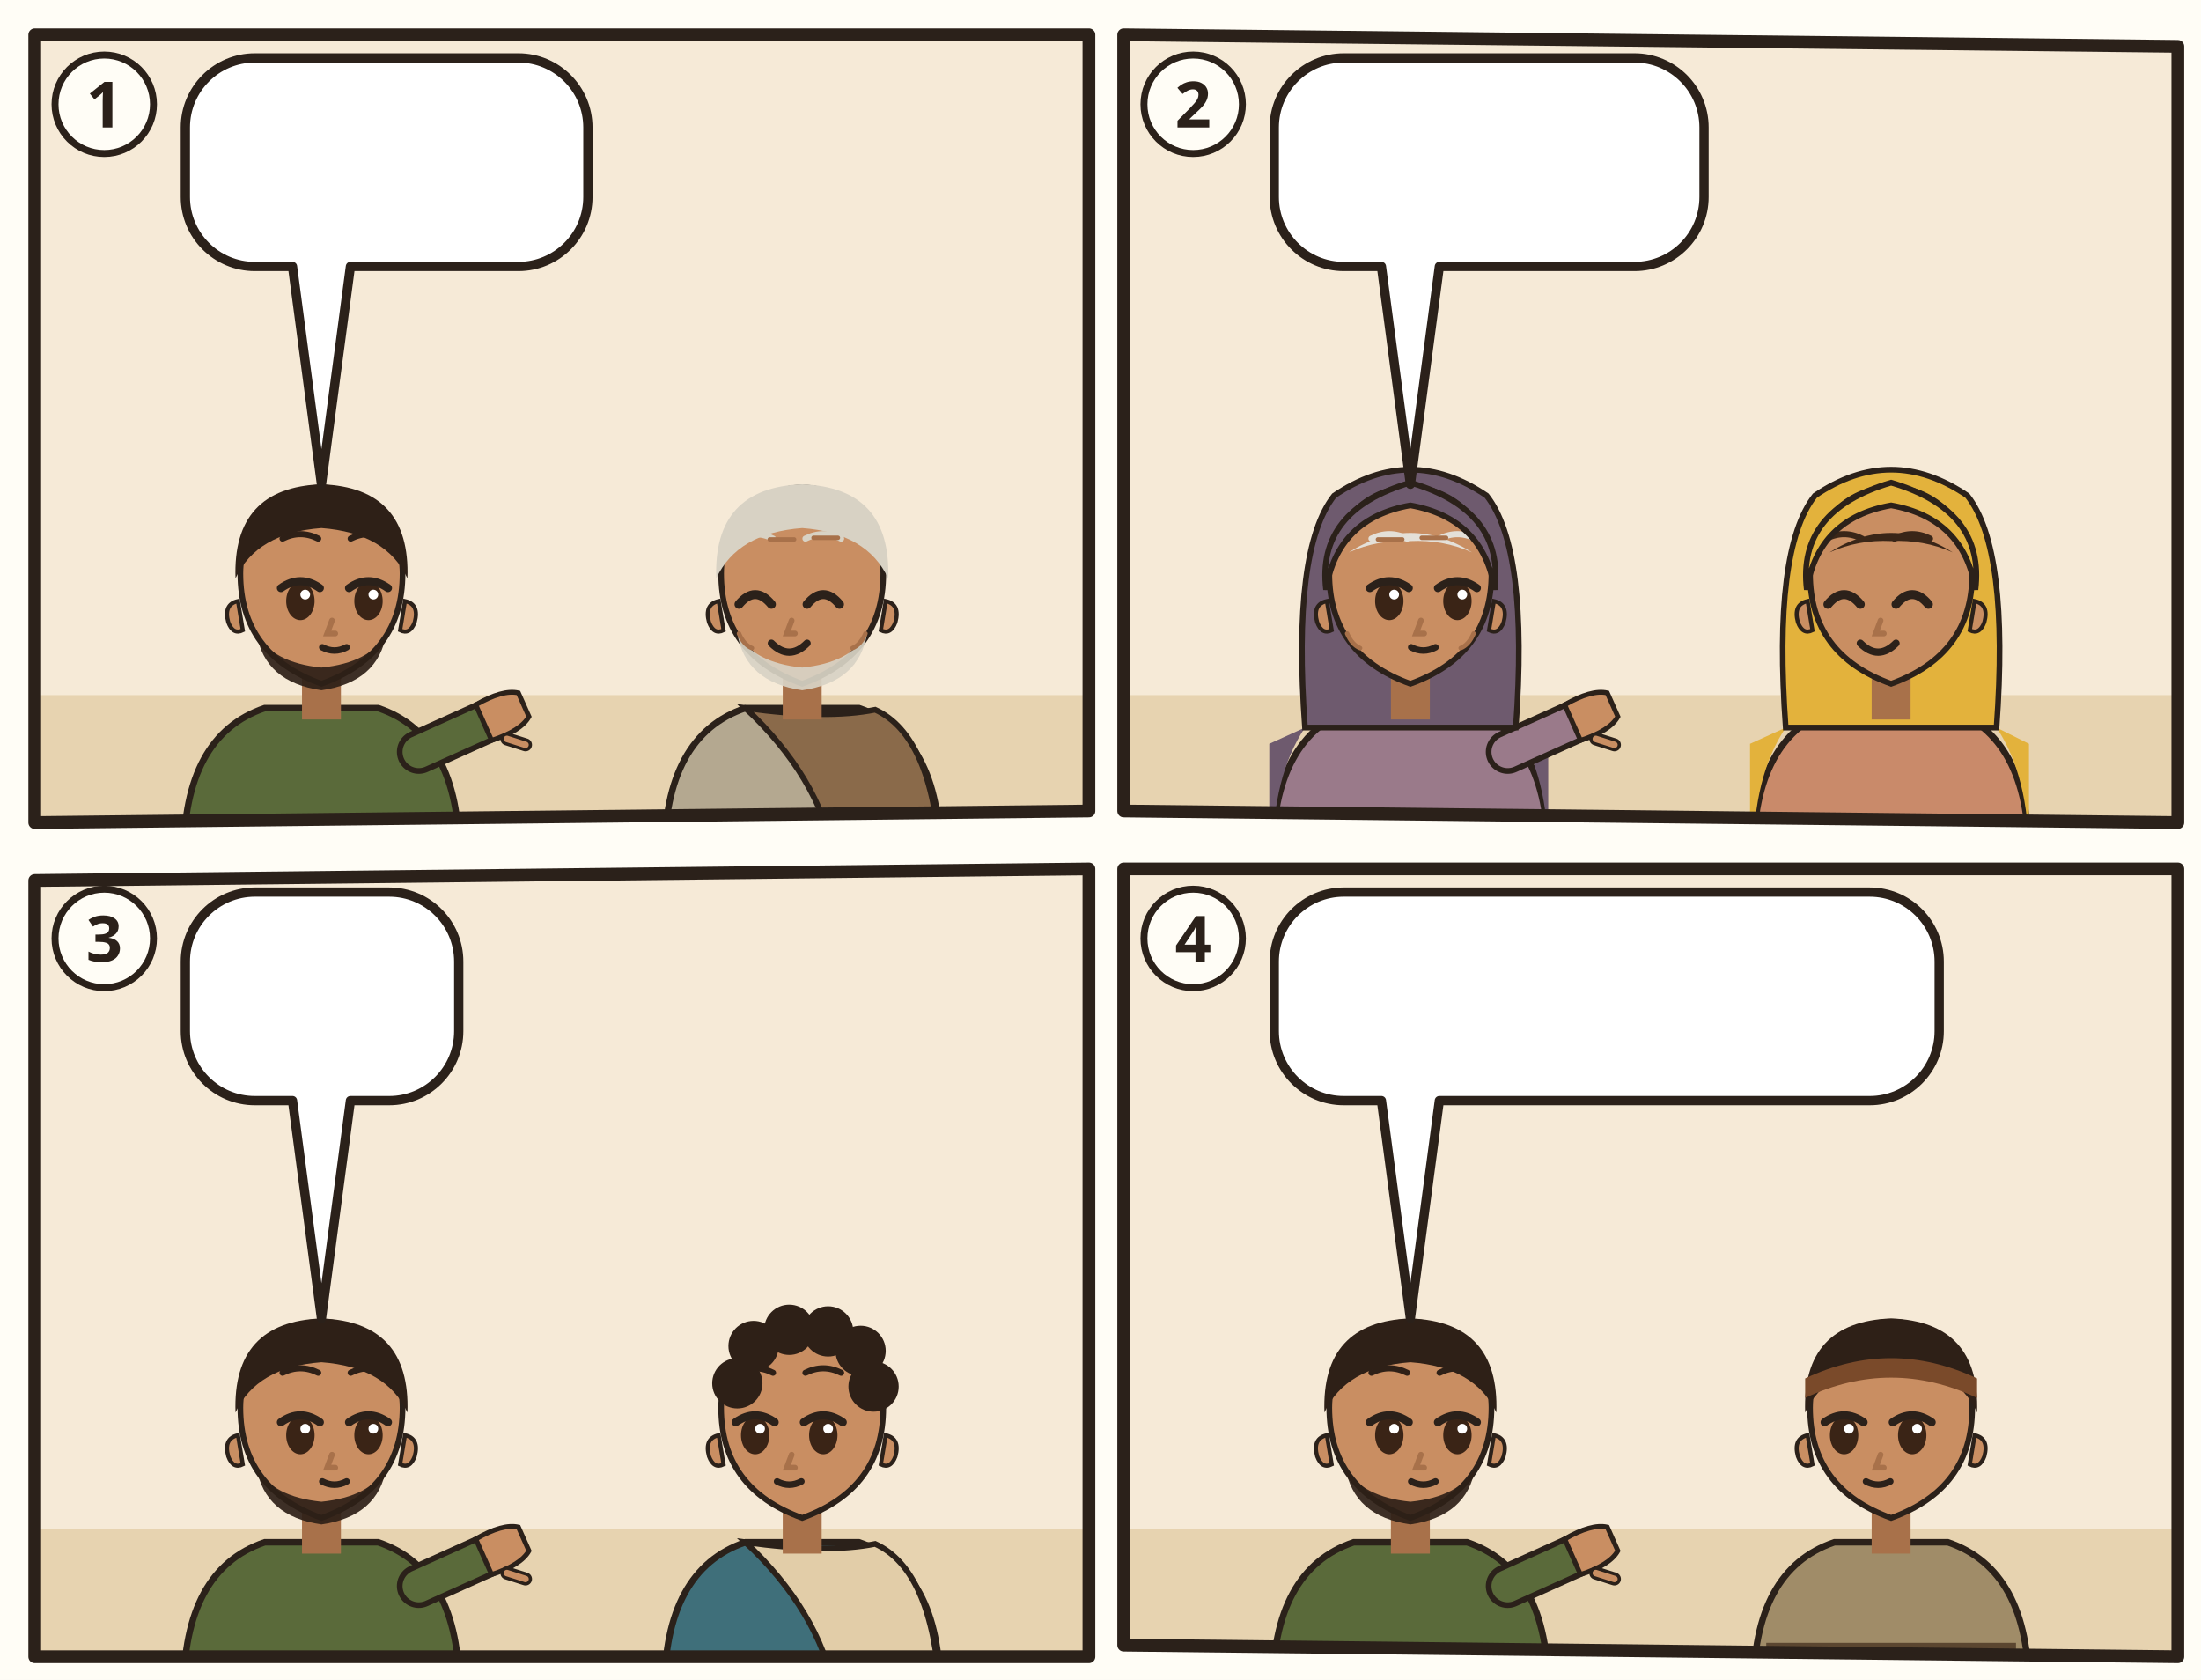
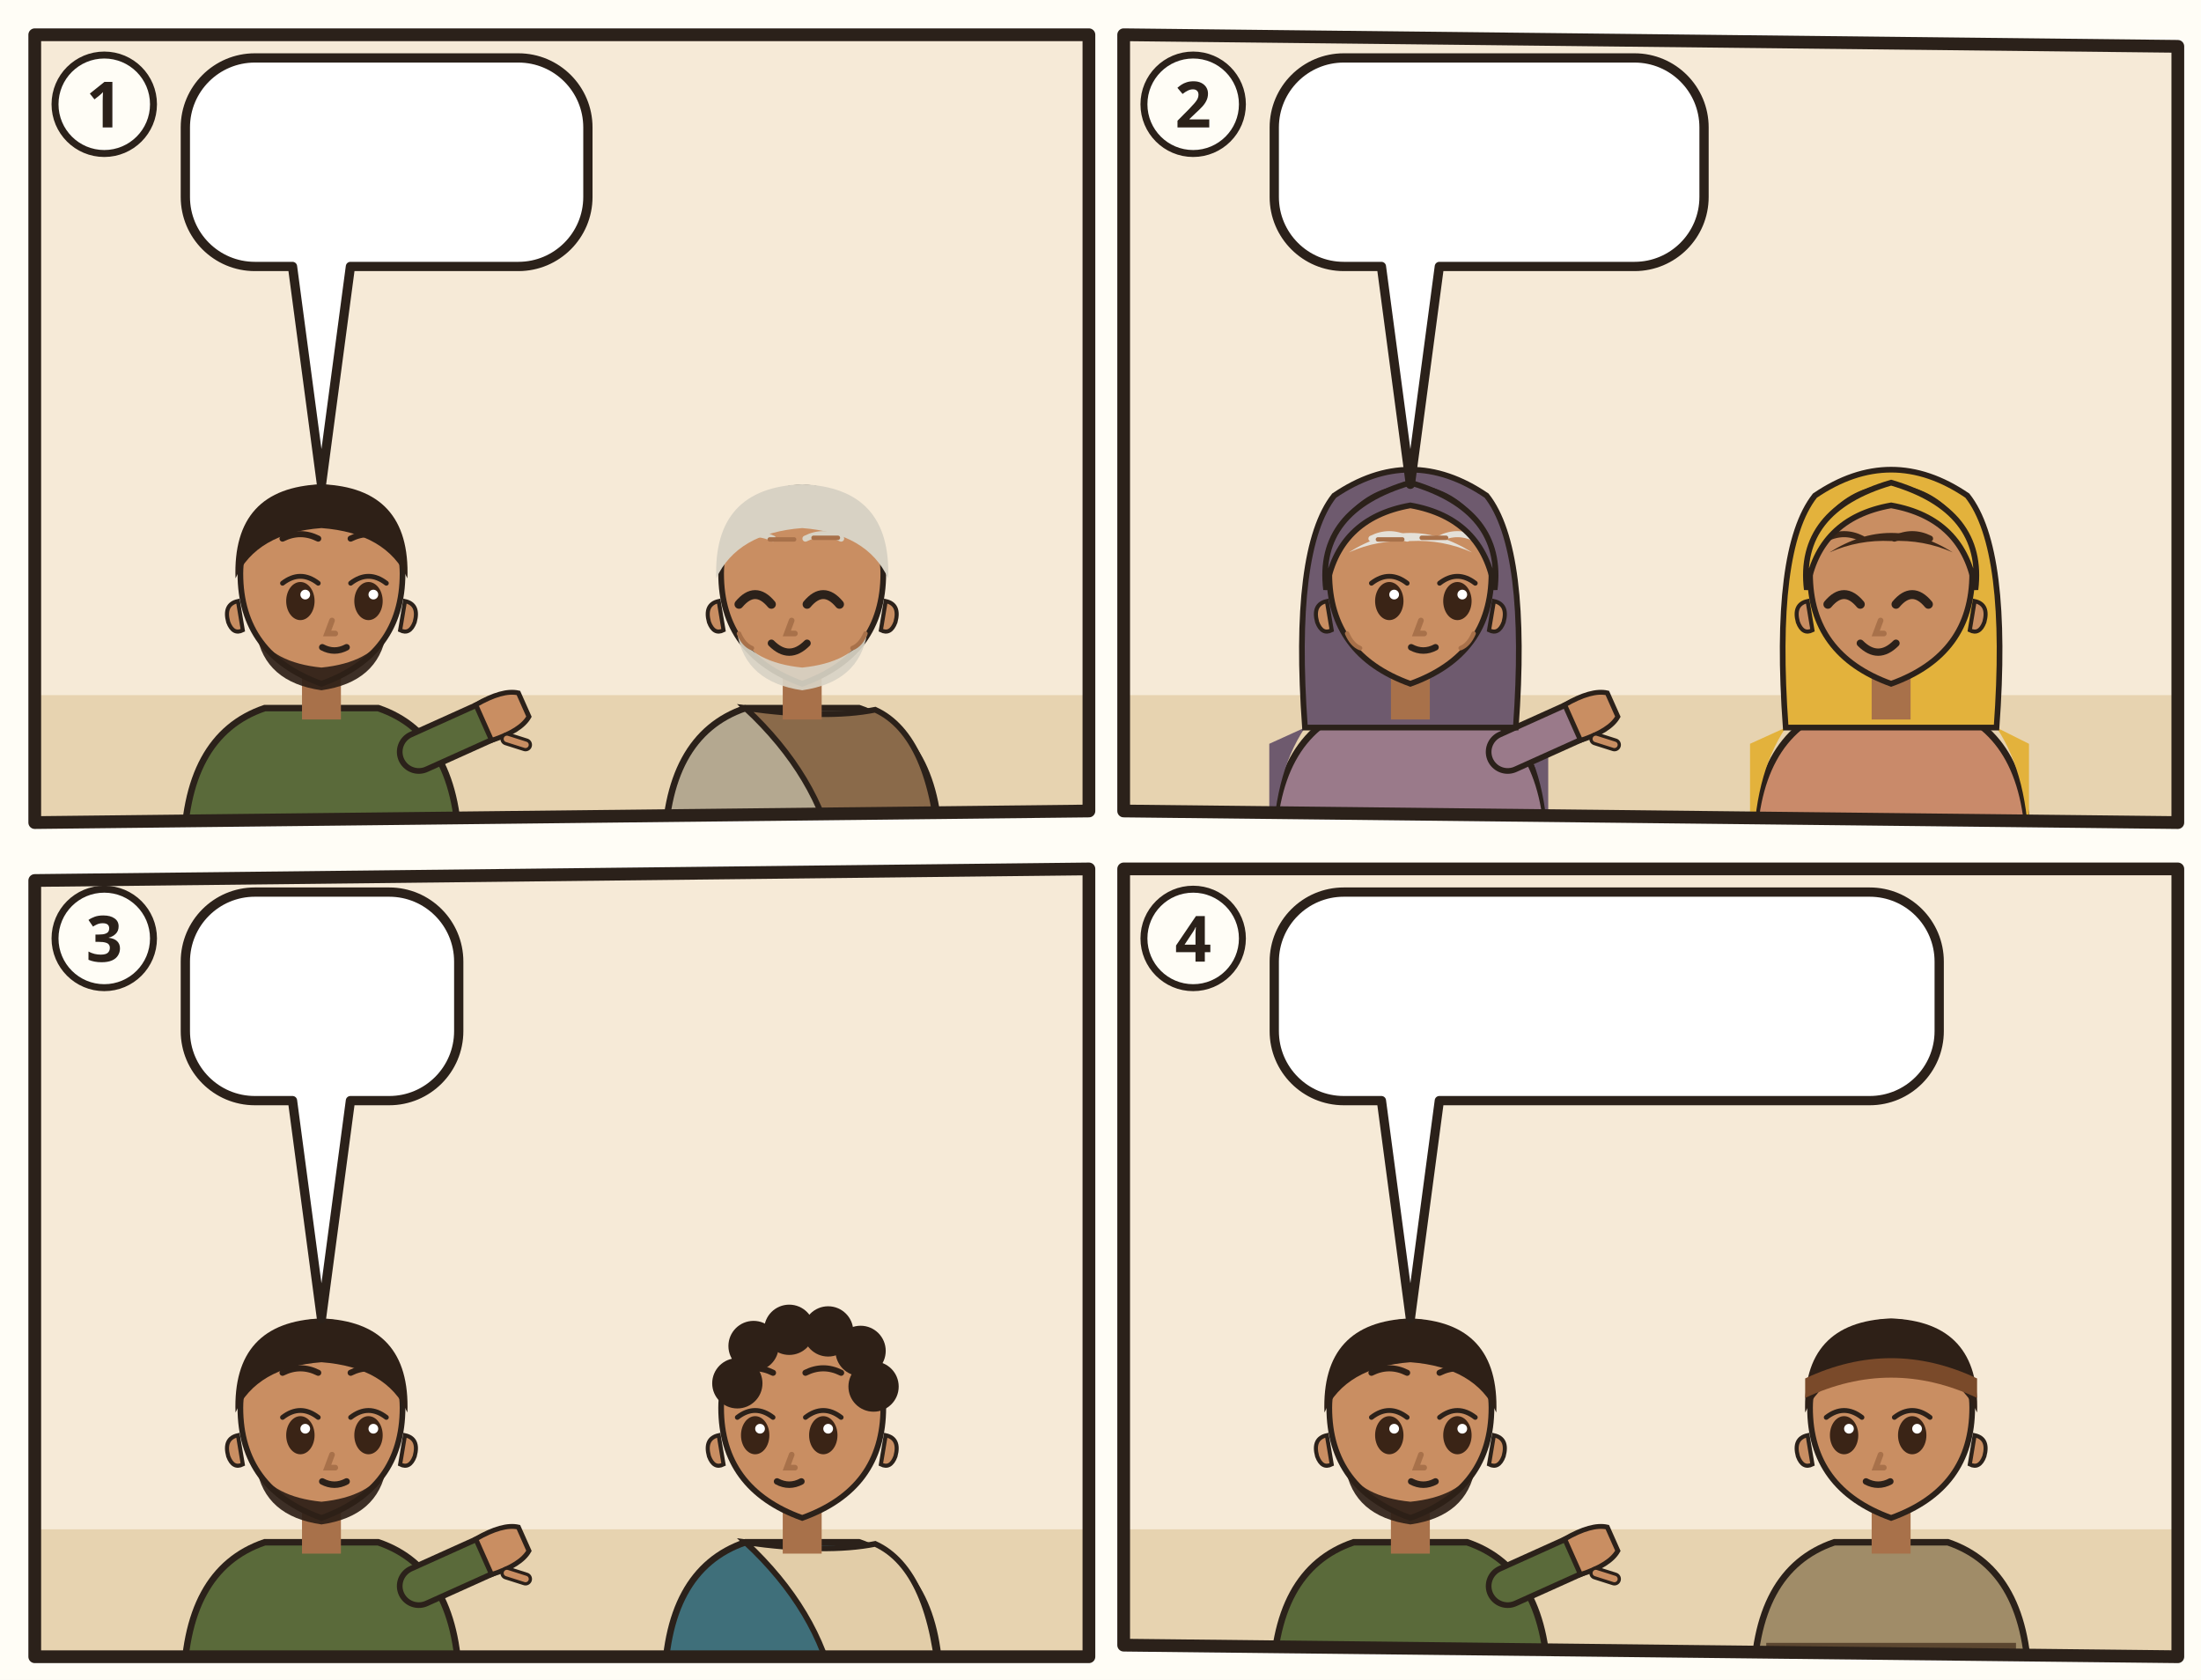
<svg xmlns="http://www.w3.org/2000/svg" viewBox="0 0 380 290">
  <rect width="380" height="290" fill="#FFFDF6" />
  <g transform="translate(4 4)">
    <clipPath id="an-cp-tit-002-001-010-1">
      <polygon points="2,2 184,2 184,136 2,138" />
    </clipPath>
    <g clip-path="url(#an-cp-tit-002-001-010-1)">
      <polygon points="2,2 184,2 184,136 2,138" fill="#F6EAD7" />
      <path d="M0 116h186v24H0z" fill="#E7D3B0" />
      <g transform="translate(51.5 96.4) scale(1.4)">
        <path d="M-17 34Q-17 19-7 15.6L7 15.6Q17 19 17 34z" fill="#5A6A3A" stroke="#2B211A" stroke-width=".8" />
        <path d="M12 21L21.1 16.9" stroke="#2B211A" stroke-width="5.4" stroke-linecap="round" />
        <path d="M12 21L21.1 16.9" stroke="#5A6A3A" stroke-width="4" stroke-linecap="round" />
        <g transform="translate(21.1 16.9) rotate(66)">
          <path d="M-2.4 1.2Q-2.8-2.6-1.6-4.2h3.2Q2.8-2.6 2.4 1.2z" fill="#C98E62" stroke="#2B211A" stroke-width=".6" />
          <path d="M3 -.6l1.6-1.8" stroke="#2B211A" stroke-width="1.6" stroke-linecap="round" />
          <path d="M3 -.6l1.6-1.8" stroke="#C98E62" stroke-width=".8" stroke-linecap="round" />
        </g>
        <path d="M-2.4 11h4.8v6h-4.8z" fill="#A8714A" />
        <path d="M-10 -1Q-10 9 0 12.6Q10 9 10 -1A10 10.6 0 0 0 -10 -1z" fill="#C98E62" stroke="#2B211A" stroke-width=".7" />
        <path d="M10.3 2.4q1.8.4 1.2 2.6-.6 1.6-1.8 1z M-10.3 2.4q-1.8.4-1.2 2.6.6 1.6 1.8 1z" fill="#C98E62" stroke="#2B211A" stroke-width=".5" />
        <path d="M-8 6.4Q-7 12.4 0 13.4Q7 12.4 8 6.4Q6 10 0 10.6Q-6 10-8 6.4z" fill="#2E2017" opacity=".92" />
        <ellipse cx="-2.6" cy="2.4" rx="1.75" ry="2.35" fill="#3A2416" />
-         <path d="M-5.0 0.8Q-2.6 -0.9 -0.2 0.8" fill="none" stroke="#2B211A" stroke-width="1" stroke-linecap="round" />
-         <circle cx="-2.0" cy="1.6" r=".6" fill="#FFF" />
-         <ellipse cx="5.8" cy="2.4" rx="1.75" ry="2.35" fill="#3A2416" />
-         <path d="M3.4 0.8Q5.8 -0.9 8.2 0.8" fill="none" stroke="#2B211A" stroke-width="1" stroke-linecap="round" />
+         <path d="M-4.8 0.2Q-2.6 -1.5 -0.4 0.2" fill="none" stroke="#2B211A" stroke-width=".6" stroke-linecap="round" />
+         <circle cx="-2.0" cy="1.6" r=".6" fill="#FFF" />
+         <ellipse cx="5.8" cy="2.4" rx="1.75" ry="2.35" fill="#3A2416" />
+         <path d="M3.6 0.2Q5.8 -1.5 8.0 0.2" fill="none" stroke="#2B211A" stroke-width=".6" stroke-linecap="round" />
        <circle cx="6.4" cy="1.6" r=".6" fill="#FFF" />
        <path d="M-4.8 -5.3Q-2.6 -6.4 -0.4 -5.3M3.6 -5.3Q5.8 -6.4 8.0 -5.3" fill="none" stroke="#2E2017" stroke-width=".75" stroke-linecap="round" />
        <path d="M1.3 4.8l-.6 1.6h1" fill="none" stroke="#A8714A" stroke-width=".7" stroke-linecap="round" />
        <path d="M0.1 8.1Q1.6 8.9 3.1 8.1" fill="none" stroke="#2B211A" stroke-width=".8" stroke-linecap="round" />
        <path d="M-10.6-.4Q-11-11.6 0-12Q11-11.6 10.6-.4Q8-6 0-6.6Q-8-6-10.6-.4z" fill="#2E2017" />
        <use href="#an-a-brief" x="1" y="16" width="14" height="14" />
      </g>
      <g transform="translate(134.5 96.4) scale(1.4)">
        <path d="M-17 34Q-17 19-7 15.6L7 15.6Q17 19 17 34z" fill="#B4A890" stroke="#2B211A" stroke-width=".8" />
        <path d="M-7 15.6Q3 17 9 15.8Q16 19 17 34L4 34Q2 24-7 15.6z" fill="#8A6A4A" stroke="#2B211A" stroke-width=".7" />
        <path d="M-2.4 11h4.8v6h-4.8z" fill="#A8714A" />
        <path d="M-10 -1Q-10 9 0 12.6Q10 9 10 -1A10 10.6 0 0 0 -10 -1z" fill="#C98E62" stroke="#2B211A" stroke-width=".7" />
        <path d="M10.3 2.4q1.8.4 1.2 2.6-.6 1.6-1.8 1z M-10.3 2.4q-1.8.4-1.2 2.6.6 1.6 1.8 1z" fill="#C98E62" stroke="#2B211A" stroke-width=".5" />
        <path d="M-8 6.4Q-7 12.4 0 13.4Q7 12.4 8 6.4Q6 10 0 10.6Q-6 10-8 6.4z" fill="#D8D2C4" opacity=".92" />
        <path d="M-7.8 2.8Q-5.8 0.4 -3.8 2.8" fill="none" stroke="#2B211A" stroke-width="1.1" stroke-linecap="round" />
        <path d="M0.6 2.8Q2.6 0.4 4.6 2.8" fill="none" stroke="#2B211A" stroke-width="1.1" stroke-linecap="round" />
        <path d="M-8.0 -5.3Q-5.8 -6.4 -3.6 -5.3M0.4 -5.3Q2.6 -6.4 4.8 -5.3" fill="none" stroke="#D8D2C4" stroke-width=".75" stroke-linecap="round" />
        <path d="M-1.3 4.8l-.6 1.6h1" fill="none" stroke="#A8714A" stroke-width=".7" stroke-linecap="round" />
        <path d="M-3.8 7.6Q-1.6 9.8 0.6 7.6" fill="none" stroke="#2B211A" stroke-width=".9" stroke-linecap="round" />
        <path d="M-10.6-.4Q-11-11.6 0-12Q11-11.6 10.6-.4Q8-6 0-6.6Q-8-6-10.6-.4z" fill="#D8D2C4" />
        <path d="M-4-5.2h3M1.4-5.4h3M-7.8 6.4q.6 1.4 1.6 1.8M7.8 6.4q-.6 1.4-1.6 1.8" stroke="#A8714A" stroke-width=".55" stroke-linecap="round" fill="none" />
      </g>
      <g>
        <path d="M40 6H85.5A12 12 0 0 1 97.5 18V30A12 12 0 0 1 85.5 42L56.5 42L51.5 79.6L46.5 42H40A12 12 0 0 1 28 30V18A12 12 0 0 1 40 6Z" fill="#FFFFFF" stroke="#2B211A" stroke-width="1.6" stroke-linejoin="round" />
        <use href="#an-z-glauben" x="34" y="12" width="22.0" height="24" />
        <use href="#an-z-liebe" x="61.0" y="12" width="30.5" height="24" />
      </g>
    </g>
    <polygon points="2,2 184,2 184,136 2,138" fill="none" stroke="#2B211A" stroke-width="2.2" stroke-linejoin="round" />
    <circle cx="14" cy="14" r="8.5" fill="#FFFDF6" stroke="#2B211A" stroke-width="1.2" />
    <text x="14" y="18" text-anchor="middle" font-family="sans-serif" font-size="11" font-weight="700" fill="#2B211A">1</text>
  </g>
  <g transform="translate(192 4)">
    <clipPath id="an-cp-tit-002-001-010-2">
      <polygon points="2,2 184,4 184,138 2,136" />
    </clipPath>
    <g clip-path="url(#an-cp-tit-002-001-010-2)">
      <polygon points="2,2 184,4 184,138 2,136" fill="#F6EAD7" />
      <path d="M0 116h186v24H0z" fill="#E7D3B0" />
      <g transform="translate(51.5 96.4) scale(1.4)">
        <path d="M-17 34Q-17 19-7 15.6L7 15.6Q17 19 17 34z" fill="#9A7A8A" stroke="#2B211A" stroke-width=".8" />
        <path d="M-13 18Q-17 24-17 34h-.4V20zM13 18Q17 24 17 34V20z" fill="#6E5A6E" />
        <path d="M12 21L21.1 16.9" stroke="#2B211A" stroke-width="5.4" stroke-linecap="round" />
        <path d="M12 21L21.1 16.9" stroke="#9A7A8A" stroke-width="4" stroke-linecap="round" />
        <g transform="translate(21.1 16.9) rotate(66)">
          <path d="M-2.4 1.2Q-2.8-2.6-1.6-4.2h3.2Q2.8-2.6 2.4 1.2z" fill="#C98E62" stroke="#2B211A" stroke-width=".6" />
          <path d="M3 -.6l1.6-1.8" stroke="#2B211A" stroke-width="1.6" stroke-linecap="round" />
          <path d="M3 -.6l1.6-1.8" stroke="#C98E62" stroke-width=".8" stroke-linecap="round" />
        </g>
        <path d="M-13 18Q-14.6-4-9.4-10.6Q0-17 9.4-10.6Q14.6-4 13 18z" fill="#6E5A6E" stroke="#2B211A" stroke-width=".7" />
        <path d="M-2.4 11h4.8v6h-4.8z" fill="#A8714A" />
        <path d="M-10 -1Q-10 9 0 12.6Q10 9 10 -1A10 10.6 0 0 0 -10 -1z" fill="#C98E62" stroke="#2B211A" stroke-width=".7" />
        <path d="M10.3 2.4q1.8.4 1.2 2.6-.6 1.6-1.8 1z M-10.3 2.4q-1.8.4-1.2 2.6.6 1.6 1.8 1z" fill="#C98E62" stroke="#2B211A" stroke-width=".5" />
        <ellipse cx="-2.6" cy="2.4" rx="1.75" ry="2.35" fill="#3A2416" />
-         <path d="M-5.0 0.8Q-2.6 -0.9 -0.2 0.8" fill="none" stroke="#2B211A" stroke-width="1" stroke-linecap="round" />
-         <circle cx="-2.0" cy="1.6" r=".6" fill="#FFF" />
-         <ellipse cx="5.8" cy="2.4" rx="1.75" ry="2.35" fill="#3A2416" />
-         <path d="M3.4 0.8Q5.8 -0.9 8.2 0.8" fill="none" stroke="#2B211A" stroke-width="1" stroke-linecap="round" />
+         <path d="M-4.8 0.2Q-2.6 -1.5 -0.4 0.2" fill="none" stroke="#2B211A" stroke-width=".6" stroke-linecap="round" />
+         <circle cx="-2.0" cy="1.6" r=".6" fill="#FFF" />
+         <ellipse cx="5.8" cy="2.4" rx="1.75" ry="2.35" fill="#3A2416" />
+         <path d="M3.6 0.2Q5.8 -1.5 8.0 0.2" fill="none" stroke="#2B211A" stroke-width=".6" stroke-linecap="round" />
        <circle cx="6.4" cy="1.6" r=".6" fill="#FFF" />
        <path d="M-4.8 -5.3Q-2.6 -6.4 -0.4 -5.3M3.6 -5.3Q5.8 -6.4 8.0 -5.3" fill="none" stroke="#E4E0D8" stroke-width=".75" stroke-linecap="round" />
        <path d="M1.3 4.8l-.6 1.6h1" fill="none" stroke="#A8714A" stroke-width=".7" stroke-linecap="round" />
        <path d="M0.1 8.1Q1.6 8.9 3.1 8.1" fill="none" stroke="#2B211A" stroke-width=".8" stroke-linecap="round" />
        <path d="M-7.6-3.6Q0-8.4 7.6-3.6Q4-5.2 0-5Q-4-5.2-7.6-3.6z" fill="#E4E0D8" />
        <path d="M-10.4 1Q-11.6-8.8 0-12.2Q11.6-8.8 10.4 1Q9-7.8 0-9.4Q-9-7.8-10.4 1z" fill="#6E5A6E" stroke="#2B211A" stroke-width=".7" />
        <path d="M-4-5.2h3M1.4-5.4h3M-7.8 6.4q.6 1.4 1.6 1.8M7.8 6.4q-.6 1.4-1.6 1.8" stroke="#A8714A" stroke-width=".55" stroke-linecap="round" fill="none" />
      </g>
      <g transform="translate(134.5 96.4) scale(1.4)">
        <path d="M-17 34Q-17 19-7 15.6L7 15.6Q17 19 17 34z" fill="#C98A6A" stroke="#2B211A" stroke-width=".8" />
        <path d="M-13 18Q-17 24-17 34h-.4V20zM13 18Q17 24 17 34V20z" fill="#E3B23C" />
        <path d="M-13 18Q-14.6-4-9.4-10.6Q0-17 9.4-10.6Q14.6-4 13 18z" fill="#E3B23C" stroke="#2B211A" stroke-width=".7" />
        <path d="M-2.4 11h4.8v6h-4.8z" fill="#A8714A" />
        <path d="M-10 -1Q-10 9 0 12.6Q10 9 10 -1A10 10.6 0 0 0 -10 -1z" fill="#C98E62" stroke="#2B211A" stroke-width=".7" />
        <path d="M10.3 2.4q1.8.4 1.2 2.6-.6 1.6-1.8 1z M-10.3 2.4q-1.8.4-1.2 2.6.6 1.6 1.8 1z" fill="#C98E62" stroke="#2B211A" stroke-width=".5" />
        <path d="M-7.8 2.8Q-5.8 0.4 -3.8 2.8" fill="none" stroke="#2B211A" stroke-width="1.1" stroke-linecap="round" />
        <path d="M0.6 2.8Q2.6 0.4 4.6 2.8" fill="none" stroke="#2B211A" stroke-width="1.1" stroke-linecap="round" />
        <path d="M-8.0 -5.3Q-5.8 -6.4 -3.6 -5.3M0.4 -5.3Q2.6 -6.4 4.8 -5.3" fill="none" stroke="#3A2618" stroke-width=".75" stroke-linecap="round" />
        <path d="M-1.3 4.8l-.6 1.6h1" fill="none" stroke="#A8714A" stroke-width=".7" stroke-linecap="round" />
        <path d="M-3.8 7.6Q-1.6 9.8 0.6 7.6" fill="none" stroke="#2B211A" stroke-width=".9" stroke-linecap="round" />
        <path d="M-7.6-3.6Q0-8.4 7.6-3.6Q4-5.2 0-5Q-4-5.2-7.6-3.6z" fill="#3A2618" />
        <path d="M-10.4 1Q-11.6-8.8 0-12.2Q11.6-8.8 10.4 1Q9-7.8 0-9.4Q-9-7.8-10.4 1z" fill="#E3B23C" stroke="#2B211A" stroke-width=".7" />
      </g>
      <g>
        <path d="M40 6H90.2A12 12 0 0 1 102.2 18V30A12 12 0 0 1 90.2 42L56.5 42L51.5 79.6L46.5 42H40A12 12 0 0 1 28 30V18A12 12 0 0 1 40 6Z" fill="#FFFFFF" stroke="#2B211A" stroke-width="1.6" stroke-linejoin="round" />
        <use href="#an-z-liebe" x="34" y="12" width="30.5" height="24" />
        <use href="#an-haus" x="69.5" y="12" width="26.7" height="24" />
      </g>
    </g>
    <polygon points="2,2 184,4 184,138 2,136" fill="none" stroke="#2B211A" stroke-width="2.2" stroke-linejoin="round" />
    <circle cx="14" cy="14" r="8.5" fill="#FFFDF6" stroke="#2B211A" stroke-width="1.2" />
    <text x="14" y="18" text-anchor="middle" font-family="sans-serif" font-size="11" font-weight="700" fill="#2B211A">2</text>
  </g>
  <g transform="translate(4 148)">
    <clipPath id="an-cp-tit-002-001-010-3">
      <polygon points="2,4 184,2 184,138 2,138" />
    </clipPath>
    <g clip-path="url(#an-cp-tit-002-001-010-3)">
      <polygon points="2,4 184,2 184,138 2,138" fill="#F6EAD7" />
      <path d="M0 116h186v24H0z" fill="#E7D3B0" />
      <g transform="translate(51.5 96.4) scale(1.4)">
        <path d="M-17 34Q-17 19-7 15.6L7 15.6Q17 19 17 34z" fill="#5A6A3A" stroke="#2B211A" stroke-width=".8" />
        <path d="M12 21L21.1 16.9" stroke="#2B211A" stroke-width="5.4" stroke-linecap="round" />
        <path d="M12 21L21.1 16.9" stroke="#5A6A3A" stroke-width="4" stroke-linecap="round" />
        <g transform="translate(21.1 16.9) rotate(66)">
          <path d="M-2.4 1.2Q-2.8-2.6-1.6-4.2h3.2Q2.8-2.6 2.4 1.2z" fill="#C98E62" stroke="#2B211A" stroke-width=".6" />
          <path d="M3 -.6l1.6-1.8" stroke="#2B211A" stroke-width="1.6" stroke-linecap="round" />
          <path d="M3 -.6l1.6-1.8" stroke="#C98E62" stroke-width=".8" stroke-linecap="round" />
        </g>
        <path d="M-2.4 11h4.8v6h-4.8z" fill="#A8714A" />
        <path d="M-10 -1Q-10 9 0 12.6Q10 9 10 -1A10 10.6 0 0 0 -10 -1z" fill="#C98E62" stroke="#2B211A" stroke-width=".7" />
        <path d="M10.3 2.4q1.8.4 1.2 2.6-.6 1.6-1.8 1z M-10.3 2.4q-1.8.4-1.2 2.6.6 1.6 1.8 1z" fill="#C98E62" stroke="#2B211A" stroke-width=".5" />
        <path d="M-8 6.4Q-7 12.4 0 13.4Q7 12.4 8 6.4Q6 10 0 10.6Q-6 10-8 6.4z" fill="#2E2017" opacity=".92" />
        <ellipse cx="-2.6" cy="2.4" rx="1.75" ry="2.35" fill="#3A2416" />
-         <path d="M-5.0 0.8Q-2.6 -0.9 -0.2 0.8" fill="none" stroke="#2B211A" stroke-width="1" stroke-linecap="round" />
-         <circle cx="-2.0" cy="1.6" r=".6" fill="#FFF" />
-         <ellipse cx="5.8" cy="2.4" rx="1.75" ry="2.35" fill="#3A2416" />
-         <path d="M3.4 0.8Q5.8 -0.9 8.2 0.8" fill="none" stroke="#2B211A" stroke-width="1" stroke-linecap="round" />
+         <path d="M-4.8 0.2Q-2.6 -1.5 -0.4 0.2" fill="none" stroke="#2B211A" stroke-width=".6" stroke-linecap="round" />
+         <circle cx="-2.0" cy="1.6" r=".6" fill="#FFF" />
+         <ellipse cx="5.8" cy="2.4" rx="1.75" ry="2.35" fill="#3A2416" />
+         <path d="M3.6 0.2Q5.8 -1.5 8.0 0.2" fill="none" stroke="#2B211A" stroke-width=".6" stroke-linecap="round" />
        <circle cx="6.4" cy="1.6" r=".6" fill="#FFF" />
        <path d="M-4.8 -5.3Q-2.6 -6.4 -0.4 -5.3M3.6 -5.3Q5.8 -6.4 8.0 -5.3" fill="none" stroke="#2E2017" stroke-width=".75" stroke-linecap="round" />
        <path d="M1.3 4.8l-.6 1.6h1" fill="none" stroke="#A8714A" stroke-width=".7" stroke-linecap="round" />
        <path d="M0.1 8.1Q1.6 8.9 3.1 8.1" fill="none" stroke="#2B211A" stroke-width=".8" stroke-linecap="round" />
        <path d="M-10.6-.4Q-11-11.6 0-12Q11-11.6 10.6-.4Q8-6 0-6.6Q-8-6-10.6-.4z" fill="#2E2017" />
        <use href="#an-a-brief" x="1" y="16" width="14" height="14" />
      </g>
      <g transform="translate(134.5 96.4) scale(1.4)">
        <path d="M-17 34Q-17 19-7 15.6L7 15.6Q17 19 17 34z" fill="#3F6F7A" stroke="#2B211A" stroke-width=".8" />
        <path d="M-7 15.6Q3 17 9 15.8Q16 19 17 34L4 34Q2 24-7 15.6z" fill="#E2CDA8" stroke="#2B211A" stroke-width=".7" />
        <path d="M-2.4 11h4.8v6h-4.8z" fill="#A8714A" />
        <path d="M-10 -1Q-10 9 0 12.6Q10 9 10 -1A10 10.6 0 0 0 -10 -1z" fill="#C98E62" stroke="#2B211A" stroke-width=".7" />
        <path d="M10.3 2.4q1.8.4 1.2 2.6-.6 1.6-1.8 1z M-10.3 2.4q-1.8.4-1.2 2.6.6 1.6 1.8 1z" fill="#C98E62" stroke="#2B211A" stroke-width=".5" />
        <ellipse cx="-5.8" cy="2.4" rx="1.75" ry="2.35" fill="#3A2416" />
-         <path d="M-8.2 0.8Q-5.8 -0.9 -3.4 0.8" fill="none" stroke="#2B211A" stroke-width="1" stroke-linecap="round" />
+         <path d="M-8.0 0.2Q-5.8 -1.5 -3.6 0.2" fill="none" stroke="#2B211A" stroke-width=".6" stroke-linecap="round" />
        <circle cx="-5.2" cy="1.6" r=".6" fill="#FFF" />
        <ellipse cx="2.6" cy="2.4" rx="1.75" ry="2.35" fill="#3A2416" />
-         <path d="M0.2 0.8Q2.6 -0.9 5.0 0.8" fill="none" stroke="#2B211A" stroke-width="1" stroke-linecap="round" />
+         <path d="M0.4 0.2Q2.6 -1.5 4.8 0.2" fill="none" stroke="#2B211A" stroke-width=".6" stroke-linecap="round" />
        <circle cx="3.2" cy="1.6" r=".6" fill="#FFF" />
        <path d="M-8.0 -5.3Q-5.8 -6.4 -3.6 -5.3M0.4 -5.3Q2.6 -6.4 4.8 -5.3" fill="none" stroke="#2E2017" stroke-width=".75" stroke-linecap="round" />
        <path d="M-1.3 4.8l-.6 1.6h1" fill="none" stroke="#A8714A" stroke-width=".7" stroke-linecap="round" />
        <path d="M-3.1 8.1Q-1.6 8.9 -0.1 8.1" fill="none" stroke="#2B211A" stroke-width=".8" stroke-linecap="round" />
        <circle cx="-8" cy="-4" r="3.1" fill="#2E2017" />
        <circle cx="-6" cy="-8.6" r="3.1" fill="#2E2017" />
        <circle cx="-1.6" cy="-10.6" r="3.1" fill="#2E2017" />
        <circle cx="3.2" cy="-10.4" r="3.1" fill="#2E2017" />
        <circle cx="7.2" cy="-8" r="3.1" fill="#2E2017" />
        <circle cx="8.8" cy="-3.6" r="3.1" fill="#2E2017" />
      </g>
      <use href="#an-z-gute-werke" x="71.3" y="72.0" width="22" height="19" />
      <g>
        <path d="M40 6H63.2A12 12 0 0 1 75.2 18V30A12 12 0 0 1 63.2 42L56.5 42L51.5 79.6L46.5 42H40A12 12 0 0 1 28 30V18A12 12 0 0 1 40 6Z" fill="#FFFFFF" stroke="#2B211A" stroke-width="1.6" stroke-linejoin="round" />
        <use href="#an-schriftrolle" x="34" y="12" width="35.2" height="24" />
      </g>
    </g>
    <polygon points="2,4 184,2 184,138 2,138" fill="none" stroke="#2B211A" stroke-width="2.2" stroke-linejoin="round" />
    <circle cx="14" cy="14" r="8.5" fill="#FFFDF6" stroke="#2B211A" stroke-width="1.2" />
    <text x="14" y="18" text-anchor="middle" font-family="sans-serif" font-size="11" font-weight="700" fill="#2B211A">3</text>
  </g>
  <g transform="translate(192 148)">
    <clipPath id="an-cp-tit-002-001-010-4">
      <polygon points="2,2 184,2 184,138 2,136" />
    </clipPath>
    <g clip-path="url(#an-cp-tit-002-001-010-4)">
      <polygon points="2,2 184,2 184,138 2,136" fill="#F6EAD7" />
      <path d="M0 116h186v24H0z" fill="#E7D3B0" />
      <g transform="translate(51.5 96.4) scale(1.4)">
        <path d="M-17 34Q-17 19-7 15.6L7 15.6Q17 19 17 34z" fill="#5A6A3A" stroke="#2B211A" stroke-width=".8" />
        <path d="M12 21L21.1 16.9" stroke="#2B211A" stroke-width="5.4" stroke-linecap="round" />
        <path d="M12 21L21.1 16.9" stroke="#5A6A3A" stroke-width="4" stroke-linecap="round" />
        <g transform="translate(21.1 16.9) rotate(66)">
          <path d="M-2.4 1.2Q-2.8-2.6-1.6-4.2h3.2Q2.8-2.6 2.4 1.2z" fill="#C98E62" stroke="#2B211A" stroke-width=".6" />
          <path d="M3 -.6l1.6-1.8" stroke="#2B211A" stroke-width="1.6" stroke-linecap="round" />
          <path d="M3 -.6l1.6-1.8" stroke="#C98E62" stroke-width=".8" stroke-linecap="round" />
        </g>
        <path d="M-2.4 11h4.8v6h-4.8z" fill="#A8714A" />
        <path d="M-10 -1Q-10 9 0 12.6Q10 9 10 -1A10 10.6 0 0 0 -10 -1z" fill="#C98E62" stroke="#2B211A" stroke-width=".7" />
        <path d="M10.3 2.4q1.8.4 1.2 2.6-.6 1.6-1.8 1z M-10.3 2.4q-1.8.4-1.2 2.6.6 1.6 1.8 1z" fill="#C98E62" stroke="#2B211A" stroke-width=".5" />
        <path d="M-8 6.4Q-7 12.4 0 13.4Q7 12.4 8 6.4Q6 10 0 10.6Q-6 10-8 6.4z" fill="#2E2017" opacity=".92" />
        <ellipse cx="-2.6" cy="2.4" rx="1.75" ry="2.35" fill="#3A2416" />
-         <path d="M-5.0 0.8Q-2.6 -0.9 -0.2 0.8" fill="none" stroke="#2B211A" stroke-width="1" stroke-linecap="round" />
-         <circle cx="-2.0" cy="1.6" r=".6" fill="#FFF" />
-         <ellipse cx="5.8" cy="2.4" rx="1.75" ry="2.35" fill="#3A2416" />
-         <path d="M3.4 0.8Q5.8 -0.9 8.2 0.8" fill="none" stroke="#2B211A" stroke-width="1" stroke-linecap="round" />
+         <path d="M-4.8 0.2Q-2.6 -1.5 -0.4 0.2" fill="none" stroke="#2B211A" stroke-width=".6" stroke-linecap="round" />
+         <circle cx="-2.0" cy="1.6" r=".6" fill="#FFF" />
+         <ellipse cx="5.8" cy="2.4" rx="1.75" ry="2.35" fill="#3A2416" />
+         <path d="M3.6 0.2Q5.8 -1.5 8.0 0.2" fill="none" stroke="#2B211A" stroke-width=".6" stroke-linecap="round" />
        <circle cx="6.4" cy="1.6" r=".6" fill="#FFF" />
        <path d="M-4.8 -5.3Q-2.6 -6.4 -0.4 -5.3M3.6 -5.3Q5.8 -6.4 8.0 -5.3" fill="none" stroke="#2E2017" stroke-width=".75" stroke-linecap="round" />
        <path d="M1.3 4.8l-.6 1.6h1" fill="none" stroke="#A8714A" stroke-width=".7" stroke-linecap="round" />
        <path d="M0.1 8.1Q1.6 8.9 3.1 8.1" fill="none" stroke="#2B211A" stroke-width=".8" stroke-linecap="round" />
        <path d="M-10.6-.4Q-11-11.6 0-12Q11-11.6 10.6-.4Q8-6 0-6.6Q-8-6-10.6-.4z" fill="#2E2017" />
        <use href="#an-a-brief" x="1" y="16" width="14" height="14" />
      </g>
      <g transform="translate(134.5 96.4) scale(1.4)">
        <path d="M-17 34Q-17 19-7 15.6L7 15.6Q17 19 17 34z" fill="#A08C68" stroke="#2B211A" stroke-width=".8" />
        <path d="M-15.4 28h30.8v2.6h-30.8z" fill="#5B4630" />
        <path d="M-2.4 11h4.8v6h-4.8z" fill="#A8714A" />
        <path d="M-10 -1Q-10 9 0 12.6Q10 9 10 -1A10 10.6 0 0 0 -10 -1z" fill="#C98E62" stroke="#2B211A" stroke-width=".7" />
        <path d="M10.3 2.4q1.8.4 1.2 2.6-.6 1.6-1.8 1z M-10.3 2.4q-1.8.4-1.2 2.6.6 1.6 1.8 1z" fill="#C98E62" stroke="#2B211A" stroke-width=".5" />
        <ellipse cx="-5.8" cy="2.4" rx="1.75" ry="2.35" fill="#3A2416" />
-         <path d="M-8.2 0.8Q-5.8 -0.9 -3.4 0.8" fill="none" stroke="#2B211A" stroke-width="1" stroke-linecap="round" />
+         <path d="M-8.0 0.2Q-5.8 -1.5 -3.6 0.2" fill="none" stroke="#2B211A" stroke-width=".6" stroke-linecap="round" />
        <circle cx="-5.2" cy="1.6" r=".6" fill="#FFF" />
        <ellipse cx="2.6" cy="2.4" rx="1.75" ry="2.35" fill="#3A2416" />
-         <path d="M0.2 0.8Q2.6 -0.9 5.0 0.8" fill="none" stroke="#2B211A" stroke-width="1" stroke-linecap="round" />
+         <path d="M0.4 0.2Q2.6 -1.5 4.8 0.2" fill="none" stroke="#2B211A" stroke-width=".6" stroke-linecap="round" />
        <circle cx="3.2" cy="1.6" r=".6" fill="#FFF" />
        <path d="M-8.0 -5.3Q-5.8 -6.4 -3.6 -5.3M0.4 -5.3Q2.6 -6.4 4.8 -5.3" fill="none" stroke="#2E2017" stroke-width=".75" stroke-linecap="round" />
        <path d="M-1.3 4.8l-.6 1.6h1" fill="none" stroke="#A8714A" stroke-width=".7" stroke-linecap="round" />
        <path d="M-3.1 8.1Q-1.6 8.9 -0.1 8.1" fill="none" stroke="#2B211A" stroke-width=".8" stroke-linecap="round" />
        <path d="M-10.6-.4Q-11-11.6 0-12Q11-11.6 10.6-.4Q8-6 0-6.6Q-8-6-10.6-.4z" fill="#2E2017" />
        <path d="M-10.6-4.6Q0-9.6 10.6-4.6v2.4Q0-7.2-10.6-2.2z" fill="#7A4A2A" />
      </g>
      <g>
        <path d="M40 6H130.8A12 12 0 0 1 142.8 18V30A12 12 0 0 1 130.8 42L56.5 42L51.5 79.6L46.5 42H40A12 12 0 0 1 28 30V18A12 12 0 0 1 40 6Z" fill="#FFFFFF" stroke="#2B211A" stroke-width="1.6" stroke-linejoin="round" />
        <use href="#an-z-nicht" x="34" y="12" width="24.0" height="24" />
        <use href="#an-muenzen" x="63.0" y="12" width="41.1" height="24" />
        <use href="#an-z-gute-werke" x="109.1" y="12" width="27.7" height="24" />
      </g>
    </g>
    <polygon points="2,2 184,2 184,138 2,136" fill="none" stroke="#2B211A" stroke-width="2.2" stroke-linejoin="round" />
    <circle cx="14" cy="14" r="8.5" fill="#FFFDF6" stroke="#2B211A" stroke-width="1.2" />
    <text x="14" y="18" text-anchor="middle" font-family="sans-serif" font-size="11" font-weight="700" fill="#2B211A">4</text>
  </g>
</svg>
